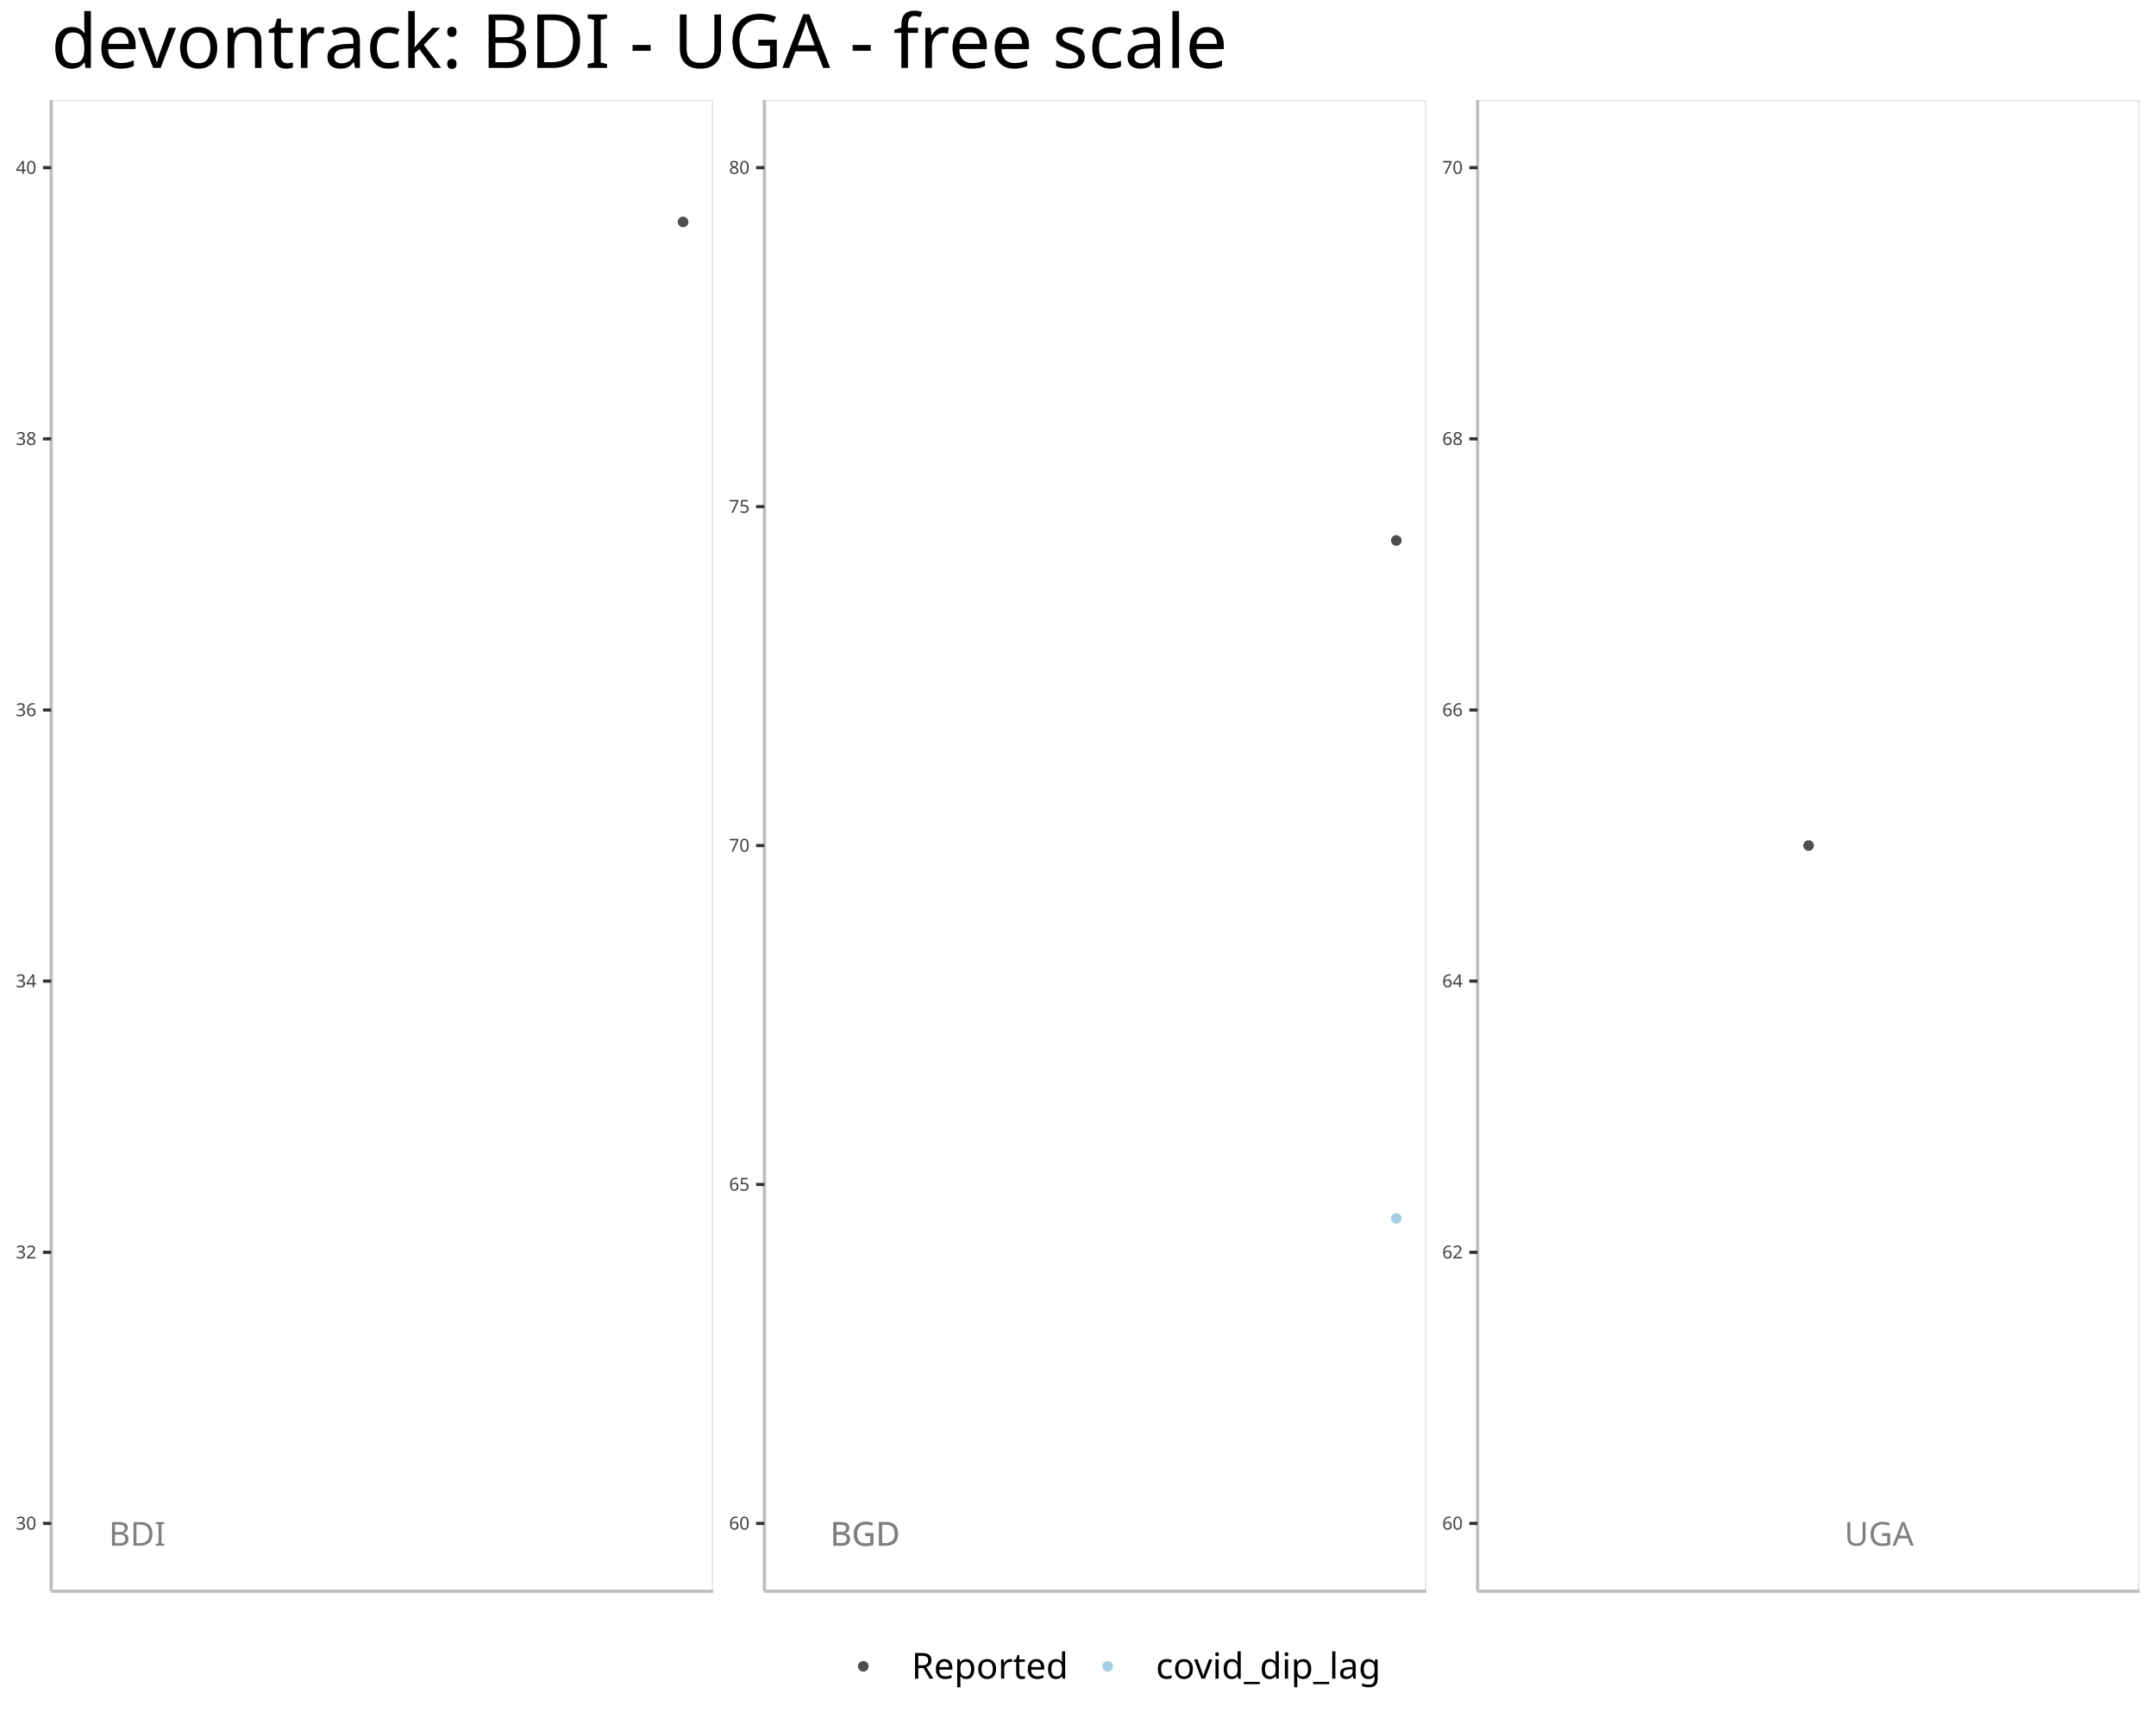
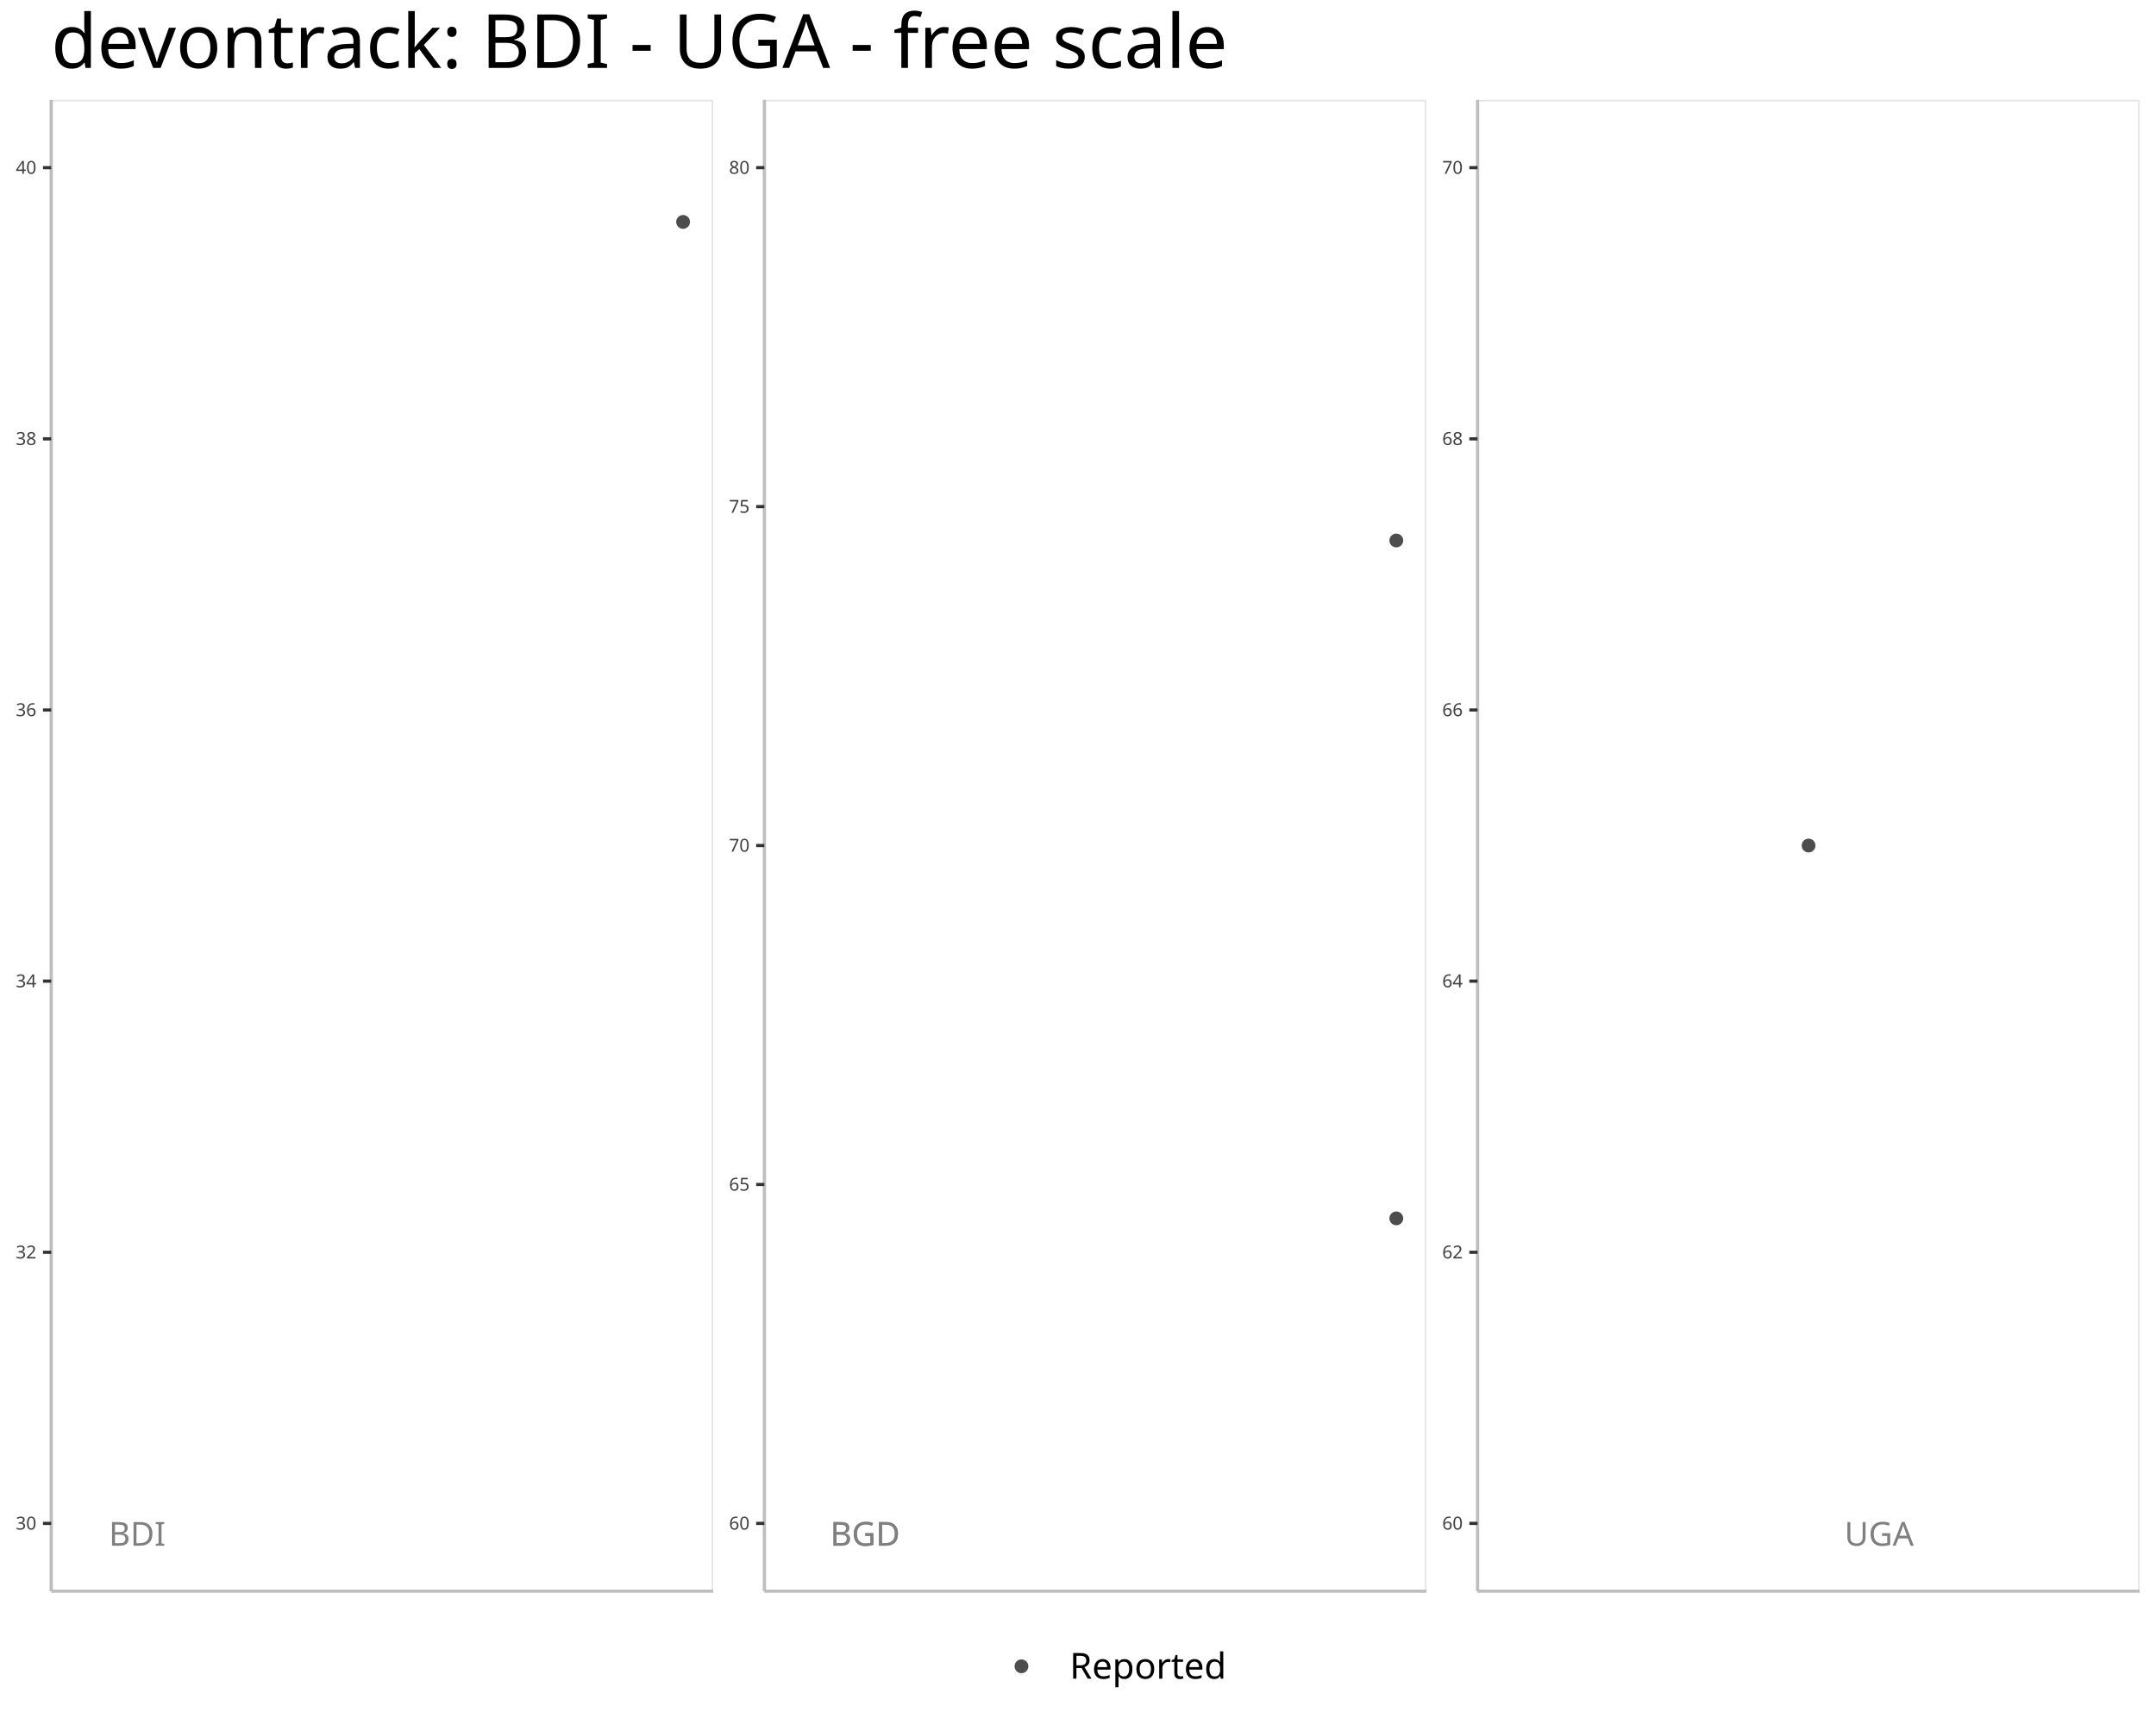
<svg xmlns="http://www.w3.org/2000/svg" class="svglite" data-engine-version="2.0" width="720.00pt" height="576.00pt" viewBox="0 0 720.00 576.00">
  <defs>
    <style type="text/css">
    .svglite line, .svglite polyline, .svglite polygon, .svglite path, .svglite rect, .svglite circle {
      fill: none;
      stroke: #000000;
      stroke-linecap: round;
      stroke-linejoin: round;
      stroke-miterlimit: 10.00;
    }
  </style>
  </defs>
  <rect width="100%" height="100%" style="stroke: none; fill: #FFFFFF;" />
  <defs>
    <clipPath id="cpMC4wMHw3MjAuMDB8MC4wMHw1NzYuMDA=">
      <rect x="0.00" y="0.00" width="720.00" height="576.00" />
    </clipPath>
  </defs>
  <g clip-path="url(#cpMC4wMHw3MjAuMDB8MC4wMHw1NzYuMDA=)">
    <rect x="0" y="0.00" width="720.00" height="576.00" style="stroke-width: 1.07; stroke: #FFFFFF; fill: #FFFFFF;" />
  </g>
  <defs>
    <clipPath id="cpMTcuMDl8MjM4LjE3fDMzLjM1fDUzMS4zMg==">
      <rect x="17.09" y="33.35" width="221.09" height="497.97" />
    </clipPath>
  </defs>
  <g clip-path="url(#cpMTcuMDl8MjM4LjE3fDMzLjM1fDUzMS4zMg==)">
    <rect x="17.09" y="33.35" width="221.09" height="497.97" style="stroke-width: 1.07; stroke: none; fill: #FFFFFF;" />
-     <circle cx="228.12" cy="74.10" r="1.42" style="stroke-width: 0.71; stroke: #4D4D4D; fill: #4D4D4D;" />
+     <circle cx="228.12" cy="74.10" r="1.95" style="stroke-width: 0.71; stroke: #4D4D4D; fill: #4D4D4D;" />
    <text x="36.34" y="516.13" style="font-size: 11.04px; fill: #7F7F7F; font-family: sans;" textLength="18.41px" lengthAdjust="spacingAndGlyphs">BDI</text>
    <rect x="17.09" y="33.35" width="221.09" height="497.97" style="stroke-width: 1.07; stroke: #E5E5E5;" />
  </g>
  <g clip-path="url(#cpMC4wMHw3MjAuMDB8MC4wMHw1NzYuMDA=)">
</g>
  <defs>
    <clipPath id="cpMjU1LjI2fDQ3Ni4zNXwzMy4zNXw1MzEuMzI=">
      <rect x="255.26" y="33.35" width="221.09" height="497.97" />
    </clipPath>
  </defs>
  <g clip-path="url(#cpMjU1LjI2fDQ3Ni4zNXwzMy4zNXw1MzEuMzI=)">
    <rect x="255.26" y="33.35" width="221.09" height="497.97" style="stroke-width: 1.07; stroke: none; fill: #FFFFFF;" />
-     <circle cx="466.30" cy="180.48" r="1.42" style="stroke-width: 0.71; stroke: #4D4D4D; fill: #4D4D4D;" />
-     <circle cx="466.30" cy="406.83" r="1.42" style="stroke-width: 0.71; stroke: #A6CEE3; fill: #A6CEE3;" />
+     <circle cx="466.30" cy="180.48" r="1.95" style="stroke-width: 0.71; stroke: #4D4D4D; fill: #4D4D4D;" />
+     <circle cx="466.30" cy="406.83" r="1.95" style="stroke-width: 0.71; stroke: #4D4D4D; fill: #4D4D4D;" />
    <text x="277.27" y="516.13" style="font-size: 11.04px; fill: #7F7F7F; font-family: sans;" textLength="23.93px" lengthAdjust="spacingAndGlyphs">BGD</text>
    <text x="277.27" y="516.13" style="font-size: 11.04px; fill: #7F7F7F; font-family: sans;" textLength="23.93px" lengthAdjust="spacingAndGlyphs">BGD</text>
    <rect x="255.26" y="33.35" width="221.09" height="497.97" style="stroke-width: 1.07; stroke: #E5E5E5;" />
  </g>
  <g clip-path="url(#cpMC4wMHw3MjAuMDB8MC4wMHw1NzYuMDA=)">
</g>
  <defs>
    <clipPath id="cpNDkzLjQzfDcxNC41MnwzMy4zNXw1MzEuMzI=">
      <rect x="493.43" y="33.35" width="221.09" height="497.97" />
    </clipPath>
  </defs>
  <g clip-path="url(#cpNDkzLjQzfDcxNC41MnwzMy4zNXw1MzEuMzI=)">
    <rect x="493.43" y="33.35" width="221.09" height="497.97" style="stroke-width: 1.07; stroke: none; fill: #FFFFFF;" />
-     <circle cx="603.98" cy="282.34" r="1.42" style="stroke-width: 0.71; stroke: #4D4D4D; fill: #4D4D4D;" />
+     <circle cx="603.98" cy="282.34" r="1.95" style="stroke-width: 0.71; stroke: #4D4D4D; fill: #4D4D4D;" />
    <text x="615.94" y="516.13" style="font-size: 11.04px; fill: #7F7F7F; font-family: sans;" textLength="23.93px" lengthAdjust="spacingAndGlyphs">UGA</text>
    <rect x="493.43" y="33.35" width="221.09" height="497.97" style="stroke-width: 1.07; stroke: #E5E5E5;" />
  </g>
  <g clip-path="url(#cpMC4wMHw3MjAuMDB8MC4wMHw1NzYuMDA=)">
</g>
  <defs>
    <clipPath id="cpMTcuMDl8MjM4LjE3fDMzLjM1fDMzLjM1">
      <rect x="17.09" y="33.35" width="221.09" height="0.00" />
    </clipPath>
  </defs>
  <g clip-path="url(#cpMTcuMDl8MjM4LjE3fDMzLjM1fDMzLjM1)">
</g>
  <g clip-path="url(#cpMC4wMHw3MjAuMDB8MC4wMHw1NzYuMDA=)">
</g>
  <defs>
    <clipPath id="cpMjU1LjI2fDQ3Ni4zNXwzMy4zNXwzMy4zNQ==">
      <rect x="255.26" y="33.35" width="221.09" height="0.00" />
    </clipPath>
  </defs>
  <g clip-path="url(#cpMjU1LjI2fDQ3Ni4zNXwzMy4zNXwzMy4zNQ==)">
</g>
  <g clip-path="url(#cpMC4wMHw3MjAuMDB8MC4wMHw1NzYuMDA=)">
</g>
  <defs>
    <clipPath id="cpNDkzLjQzfDcxNC41MnwzMy4zNXwzMy4zNQ==">
      <rect x="493.43" y="33.35" width="221.09" height="0.00" />
    </clipPath>
  </defs>
  <g clip-path="url(#cpNDkzLjQzfDcxNC41MnwzMy4zNXwzMy4zNQ==)">
</g>
  <g clip-path="url(#cpMC4wMHw3MjAuMDB8MC4wMHw1NzYuMDA=)">
    <polyline points="17.09,531.32 238.17,531.32 " style="stroke-width: 1.07; stroke: #BEBEBE; stroke-linecap: butt;" />
    <polyline points="255.26,531.32 476.35,531.32 " style="stroke-width: 1.07; stroke: #BEBEBE; stroke-linecap: butt;" />
    <polyline points="493.43,531.32 714.52,531.32 " style="stroke-width: 1.07; stroke: #BEBEBE; stroke-linecap: butt;" />
    <polyline points="493.43,531.32 493.43,33.35 " style="stroke-width: 1.07; stroke: #BEBEBE; stroke-linecap: butt;" />
    <text x="488.50" y="510.75" text-anchor="end" style="font-size: 6.00px; fill: #404040; font-family: sans;" textLength="6.67px" lengthAdjust="spacingAndGlyphs">60</text>
    <text x="488.50" y="420.21" text-anchor="end" style="font-size: 6.00px; fill: #404040; font-family: sans;" textLength="6.67px" lengthAdjust="spacingAndGlyphs">62</text>
    <text x="488.50" y="329.67" text-anchor="end" style="font-size: 6.00px; fill: #404040; font-family: sans;" textLength="6.67px" lengthAdjust="spacingAndGlyphs">64</text>
    <text x="488.50" y="239.13" text-anchor="end" style="font-size: 6.00px; fill: #404040; font-family: sans;" textLength="6.67px" lengthAdjust="spacingAndGlyphs">66</text>
    <text x="488.50" y="148.59" text-anchor="end" style="font-size: 6.00px; fill: #404040; font-family: sans;" textLength="6.67px" lengthAdjust="spacingAndGlyphs">68</text>
    <text x="488.50" y="58.05" text-anchor="end" style="font-size: 6.00px; fill: #404040; font-family: sans;" textLength="6.67px" lengthAdjust="spacingAndGlyphs">70</text>
    <polyline points="490.69,508.69 493.43,508.69 " style="stroke-width: 1.07; stroke: #333333; stroke-linecap: butt;" />
    <polyline points="490.69,418.15 493.43,418.15 " style="stroke-width: 1.07; stroke: #333333; stroke-linecap: butt;" />
    <polyline points="490.69,327.61 493.43,327.61 " style="stroke-width: 1.07; stroke: #333333; stroke-linecap: butt;" />
    <polyline points="490.69,237.07 493.43,237.07 " style="stroke-width: 1.07; stroke: #333333; stroke-linecap: butt;" />
    <polyline points="490.69,146.53 493.43,146.53 " style="stroke-width: 1.07; stroke: #333333; stroke-linecap: butt;" />
    <polyline points="490.69,55.99 493.43,55.99 " style="stroke-width: 1.07; stroke: #333333; stroke-linecap: butt;" />
    <polyline points="255.26,531.32 255.26,33.35 " style="stroke-width: 1.07; stroke: #BEBEBE; stroke-linecap: butt;" />
    <text x="250.33" y="510.75" text-anchor="end" style="font-size: 6.00px; fill: #404040; font-family: sans;" textLength="6.67px" lengthAdjust="spacingAndGlyphs">60</text>
    <text x="250.33" y="397.58" text-anchor="end" style="font-size: 6.00px; fill: #404040; font-family: sans;" textLength="6.67px" lengthAdjust="spacingAndGlyphs">65</text>
    <text x="250.33" y="284.40" text-anchor="end" style="font-size: 6.00px; fill: #404040; font-family: sans;" textLength="6.67px" lengthAdjust="spacingAndGlyphs">70</text>
    <text x="250.33" y="171.23" text-anchor="end" style="font-size: 6.00px; fill: #404040; font-family: sans;" textLength="6.67px" lengthAdjust="spacingAndGlyphs">75</text>
    <text x="250.33" y="58.05" text-anchor="end" style="font-size: 6.00px; fill: #404040; font-family: sans;" textLength="6.67px" lengthAdjust="spacingAndGlyphs">80</text>
    <polyline points="252.52,508.69 255.26,508.69 " style="stroke-width: 1.07; stroke: #333333; stroke-linecap: butt;" />
    <polyline points="252.52,395.51 255.26,395.51 " style="stroke-width: 1.07; stroke: #333333; stroke-linecap: butt;" />
    <polyline points="252.52,282.34 255.26,282.34 " style="stroke-width: 1.07; stroke: #333333; stroke-linecap: butt;" />
    <polyline points="252.52,169.16 255.26,169.16 " style="stroke-width: 1.07; stroke: #333333; stroke-linecap: butt;" />
    <polyline points="252.52,55.99 255.26,55.99 " style="stroke-width: 1.07; stroke: #333333; stroke-linecap: butt;" />
    <polyline points="17.09,531.32 17.09,33.35 " style="stroke-width: 1.07; stroke: #BEBEBE; stroke-linecap: butt;" />
    <text x="12.15" y="510.75" text-anchor="end" style="font-size: 6.00px; fill: #404040; font-family: sans;" textLength="6.67px" lengthAdjust="spacingAndGlyphs">30</text>
    <text x="12.15" y="420.21" text-anchor="end" style="font-size: 6.00px; fill: #404040; font-family: sans;" textLength="6.67px" lengthAdjust="spacingAndGlyphs">32</text>
    <text x="12.15" y="329.67" text-anchor="end" style="font-size: 6.00px; fill: #404040; font-family: sans;" textLength="6.67px" lengthAdjust="spacingAndGlyphs">34</text>
    <text x="12.15" y="239.13" text-anchor="end" style="font-size: 6.00px; fill: #404040; font-family: sans;" textLength="6.67px" lengthAdjust="spacingAndGlyphs">36</text>
    <text x="12.15" y="148.59" text-anchor="end" style="font-size: 6.00px; fill: #404040; font-family: sans;" textLength="6.67px" lengthAdjust="spacingAndGlyphs">38</text>
    <text x="12.15" y="58.05" text-anchor="end" style="font-size: 6.00px; fill: #404040; font-family: sans;" textLength="6.67px" lengthAdjust="spacingAndGlyphs">40</text>
    <polyline points="14.35,508.69 17.09,508.69 " style="stroke-width: 1.07; stroke: #333333; stroke-linecap: butt;" />
    <polyline points="14.35,418.15 17.09,418.15 " style="stroke-width: 1.07; stroke: #333333; stroke-linecap: butt;" />
    <polyline points="14.35,327.61 17.09,327.61 " style="stroke-width: 1.07; stroke: #333333; stroke-linecap: butt;" />
    <polyline points="14.35,237.07 17.09,237.07 " style="stroke-width: 1.07; stroke: #333333; stroke-linecap: butt;" />
    <polyline points="14.35,146.53 17.09,146.53 " style="stroke-width: 1.07; stroke: #333333; stroke-linecap: butt;" />
    <polyline points="14.35,55.99 17.09,55.99 " style="stroke-width: 1.07; stroke: #333333; stroke-linecap: butt;" />
-     <circle cx="288.31" cy="556.40" r="1.42" style="stroke-width: 0.71; stroke: #4D4D4D; fill: #4D4D4D;" />
-     <circle cx="369.90" cy="556.40" r="1.42" style="stroke-width: 0.71; stroke: #A6CEE3; fill: #A6CEE3;" />
-     <text x="304.42" y="560.53" style="font-size: 12.00px; font-family: sans;" textLength="49.37px" lengthAdjust="spacingAndGlyphs">Reported</text>
-     <text x="386.01" y="560.53" style="font-size: 12.00px; font-family: sans;" textLength="73.40px" lengthAdjust="spacingAndGlyphs">covid_dip_lag</text>
+     <circle cx="341.12" cy="556.40" r="1.95" style="stroke-width: 0.71; stroke: #4D4D4D; fill: #4D4D4D;" />
+     <text x="357.23" y="560.53" style="font-size: 12.00px; font-family: sans;" textLength="49.37px" lengthAdjust="spacingAndGlyphs">Reported</text>
    <text x="17.09" y="22.68" style="font-size: 25.00px; font-family: sans;" textLength="384.93px" lengthAdjust="spacingAndGlyphs">devontrack: BDI - UGA - free scale</text>
  </g>
</svg>
